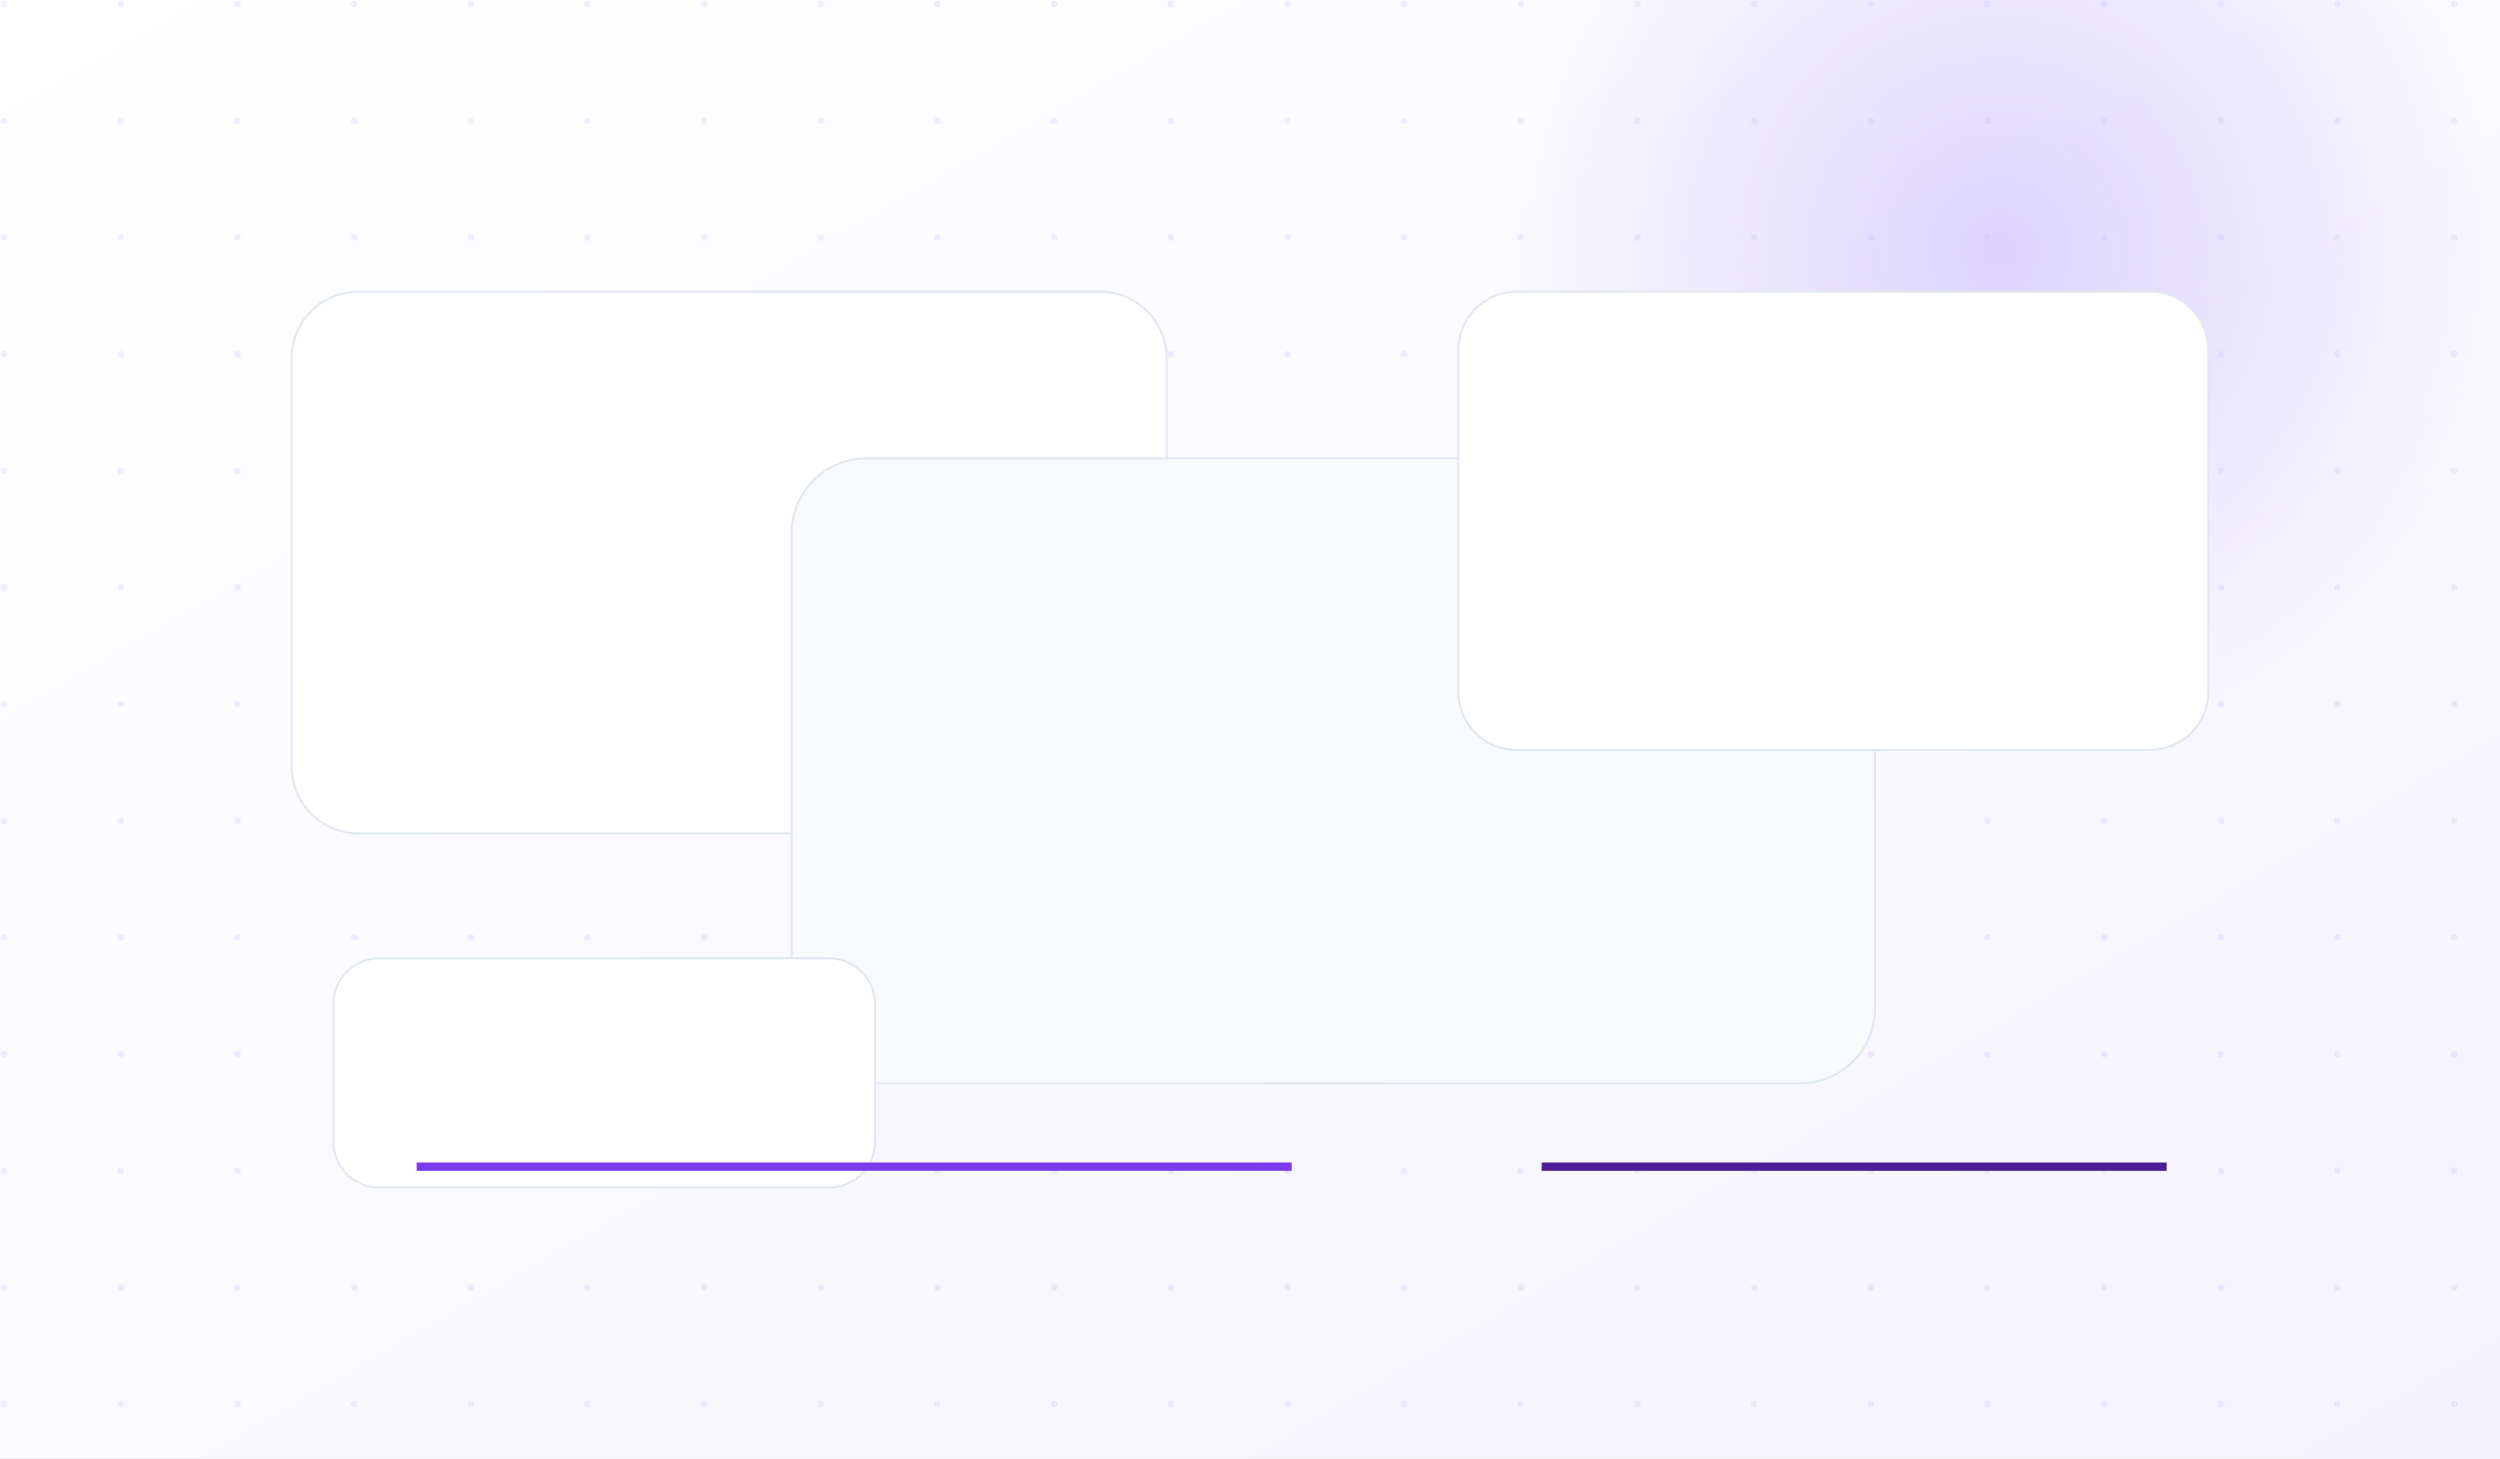
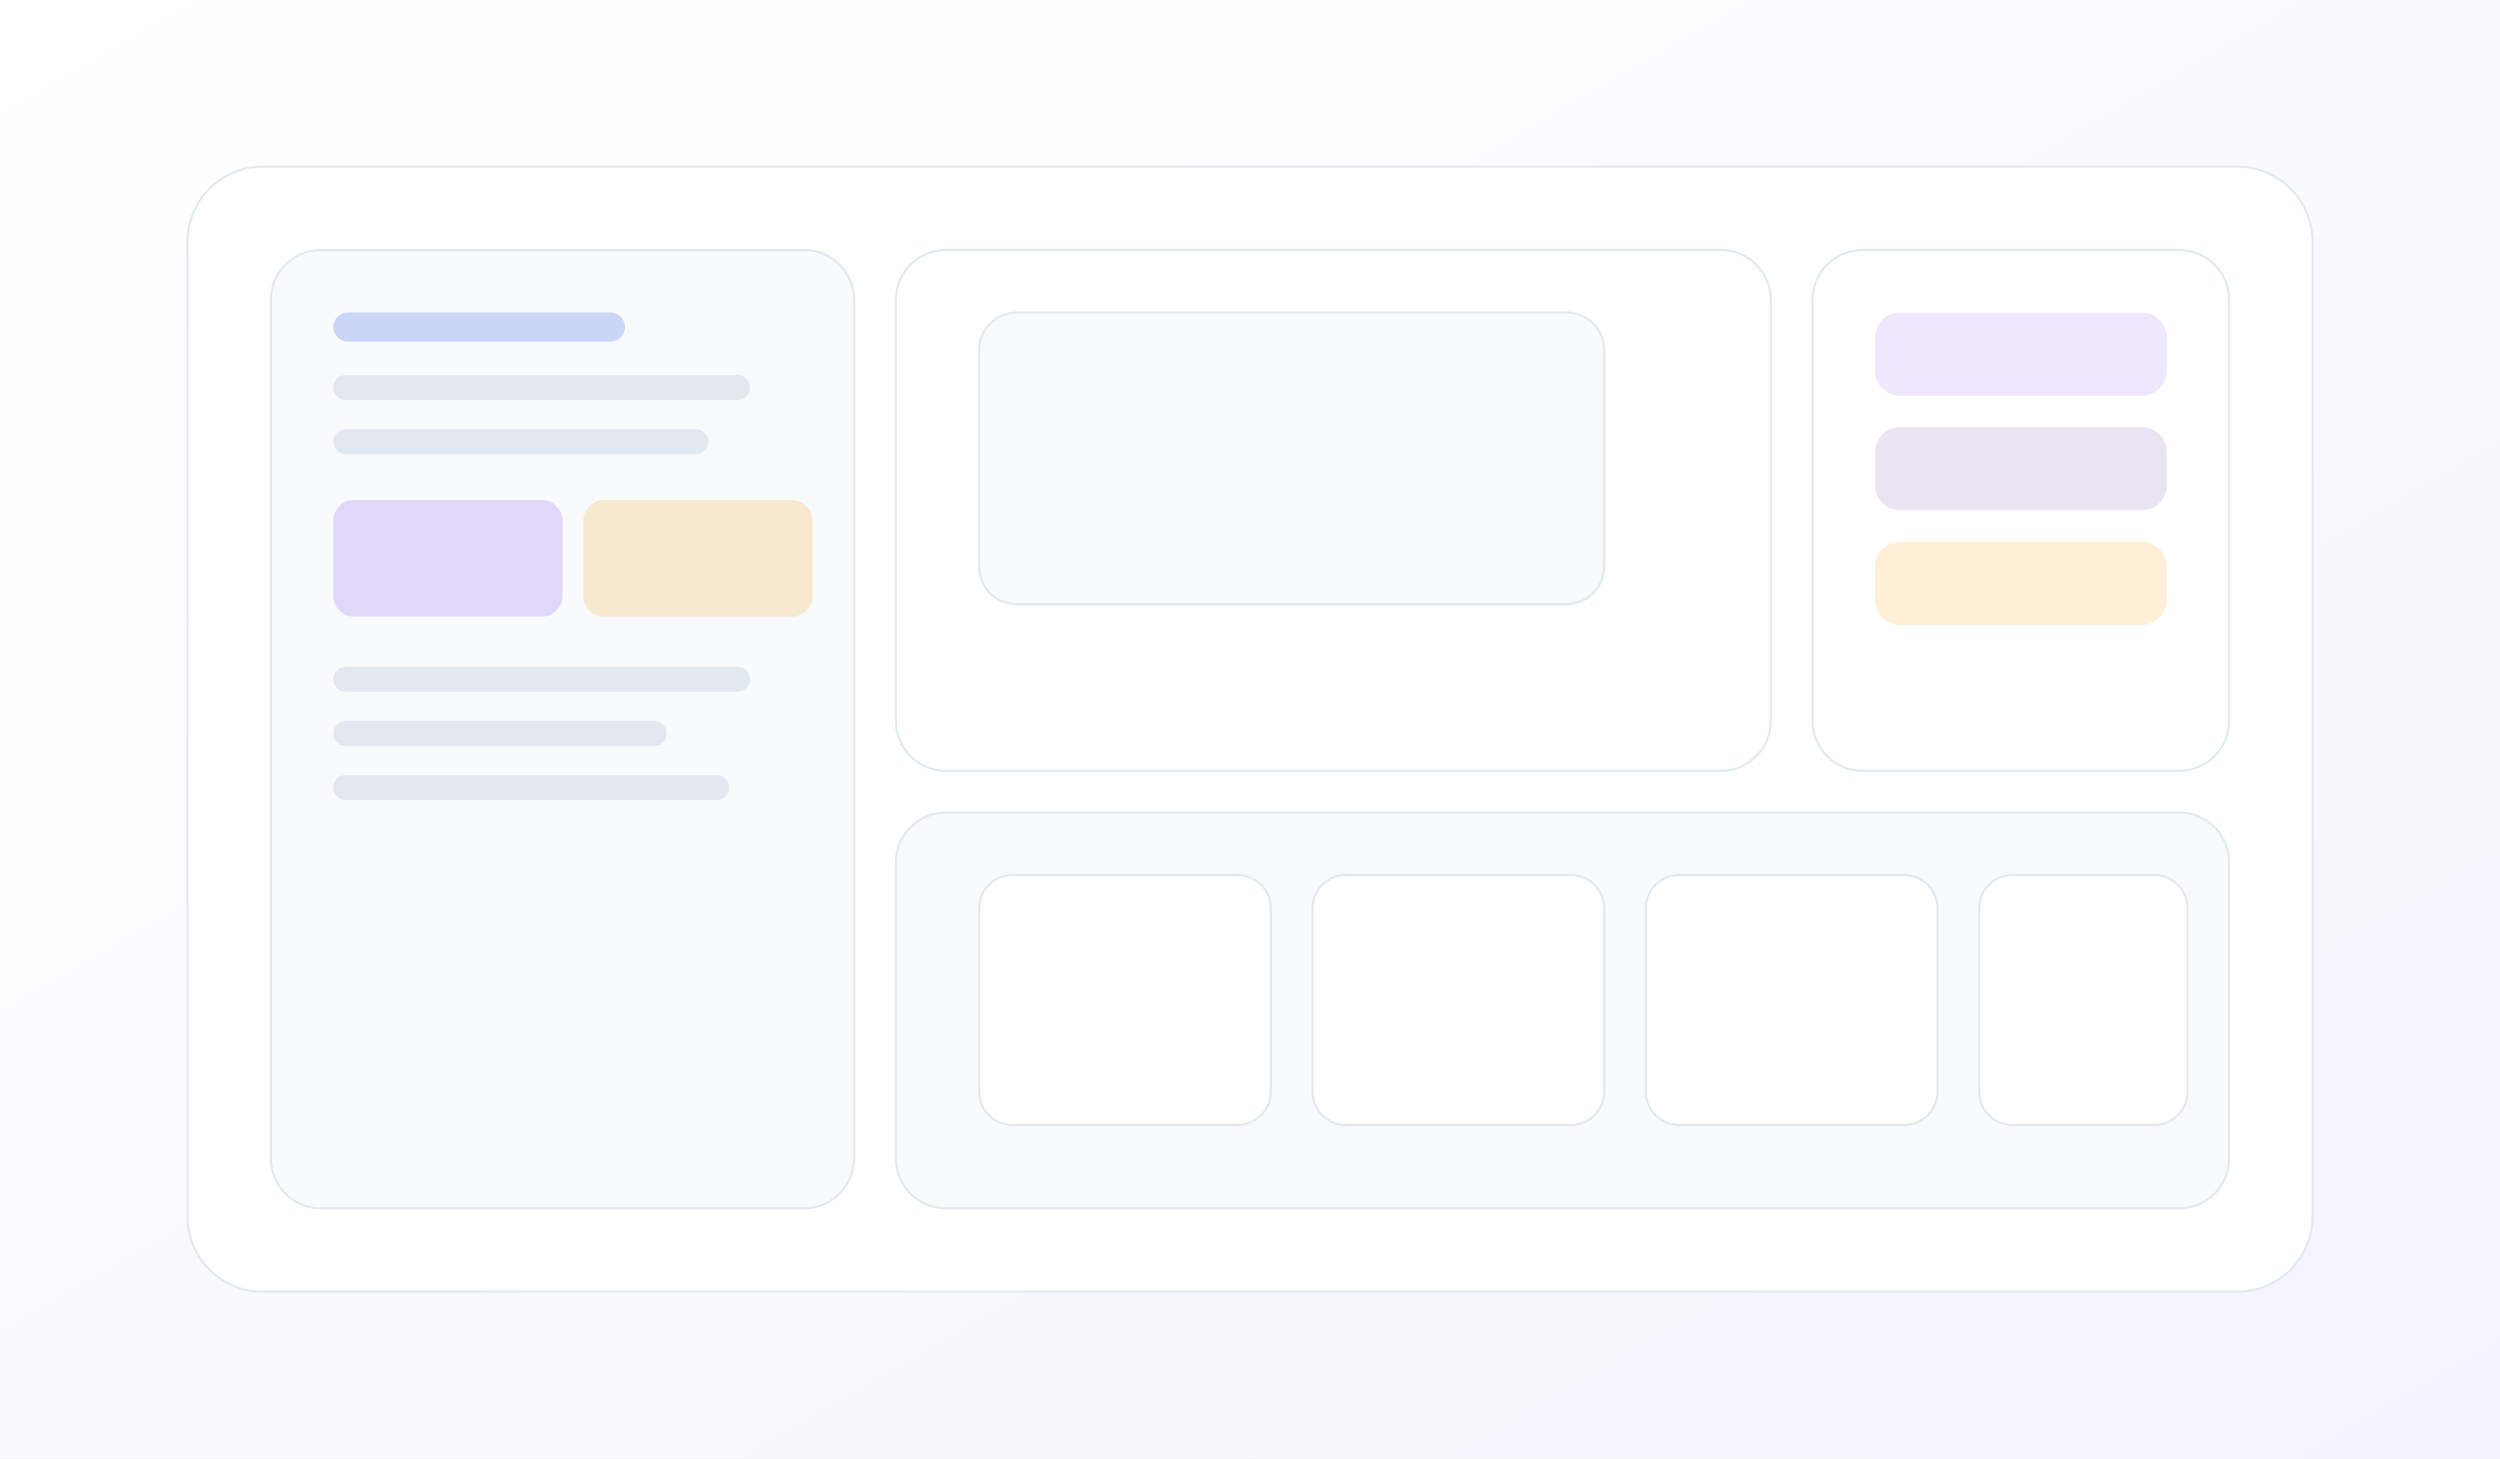
<svg xmlns="http://www.w3.org/2000/svg" width="1200" height="700" viewBox="0 0 1200 700" fill="none">
  <defs>
    <linearGradient id="bg" x1="0" y1="0" x2="1" y2="1">
      <stop offset="0%" stop-color="#FFFFFF" />
      <stop offset="100%" stop-color="#F5F3FF" />
    </linearGradient>
-     <radialGradient id="halo" cx="0" cy="0" r="1" gradientUnits="userSpaceOnUse" gradientTransform="translate(960 120) rotate(90) scale(240 240)">
-       <stop offset="0%" stop-color="#C4B5FD" stop-opacity="0.55" />
-       <stop offset="100%" stop-color="#C4B5FD" stop-opacity="0" />
-     </radialGradient>
-     <pattern id="dots" width="56" height="56" patternUnits="userSpaceOnUse">
-       <circle cx="2" cy="2" r="1.6" fill="#A78BFA" fill-opacity="0.35" />
-     </pattern>
    <linearGradient id="accent" x1="0" y1="0" x2="1" y2="0">
      <stop offset="0%" stop-color="#4C1D95" />
      <stop offset="100%" stop-color="#7C3AED" />
    </linearGradient>
  </defs>
  <rect width="1200" height="700" fill="url(#bg)" />
-   <rect width="1200" height="700" fill="url(#dots)" opacity="0.4" />
-   <circle cx="960" cy="120" r="240" fill="url(#halo)" />
-   <rect x="140" y="140" width="420" height="260" rx="32" fill="#FFFFFF" stroke="#E2E8F0" />
-   <rect x="380" y="220" width="520" height="300" rx="36" fill="#F8FAFC" stroke="#E2E8F0" />
-   <rect x="700" y="140" width="360" height="220" rx="28" fill="#FFFFFF" stroke="#E2E8F0" />
-   <rect x="160" y="460" width="260" height="110" rx="22" fill="#FFFFFF" stroke="#E2E8F0" />
-   <path d="M160 110H1040" stroke="url(#accent)" stroke-width="4" />
-   <path d="M200 560H620" stroke="#7C3AED" stroke-width="4" />
-   <path d="M740 560H1040" stroke="#4C1D95" stroke-width="4" />
+   <rect x="90" y="80" width="1020" height="540" rx="36" fill="#FFFFFF" stroke="#E2E8F0" />
+   <rect x="130" y="120" width="280" height="460" rx="24" fill="#F8FAFC" stroke="#E2E8F0" />
+   <rect x="430" y="120" width="420" height="250" rx="24" fill="#FFFFFF" stroke="#E2E8F0" />
+   <rect x="870" y="120" width="200" height="250" rx="24" fill="#FFFFFF" stroke="#E2E8F0" />
+   <rect x="430" y="390" width="640" height="190" rx="24" fill="#F8FAFC" stroke="#E2E8F0" />
+   <rect x="160" y="150" width="140" height="14" rx="7" fill="#CBD5F5" />
+   <rect x="160" y="180" width="200" height="12" rx="6" fill="#E2E8F0" />
+   <rect x="160" y="206" width="180" height="12" rx="6" fill="#E2E8F0" />
+   <rect x="160" y="240" width="110" height="56" rx="10" fill="#7C3AED" fill-opacity="0.18" />
+   <rect x="280" y="240" width="110" height="56" rx="10" fill="#F59E0B" fill-opacity="0.18" />
+   <rect x="160" y="320" width="200" height="12" rx="6" fill="#E2E8F0" />
+   <rect x="160" y="346" width="160" height="12" rx="6" fill="#E2E8F0" />
+   <rect x="160" y="372" width="190" height="12" rx="6" fill="#E2E8F0" />
+   <rect x="470" y="150" width="300" height="140" rx="18" fill="#F8FAFC" stroke="#E2E8F0" />
+   <path d="M470 320H820" stroke="url(#accent)" stroke-width="4" />
+   <rect x="900" y="150" width="140" height="40" rx="12" fill="#7C3AED" fill-opacity="0.12" />
+   <rect x="900" y="205" width="140" height="40" rx="12" fill="#4C1D95" fill-opacity="0.12" />
+   <rect x="900" y="260" width="140" height="40" rx="12" fill="#F59E0B" fill-opacity="0.16" />
+   <rect x="470" y="420" width="140" height="120" rx="16" fill="#FFFFFF" stroke="#E2E8F0" />
+   <rect x="630" y="420" width="140" height="120" rx="16" fill="#FFFFFF" stroke="#E2E8F0" />
+   <rect x="790" y="420" width="140" height="120" rx="16" fill="#FFFFFF" stroke="#E2E8F0" />
+   <rect x="950" y="420" width="100" height="120" rx="16" fill="#FFFFFF" stroke="#E2E8F0" />
</svg>
